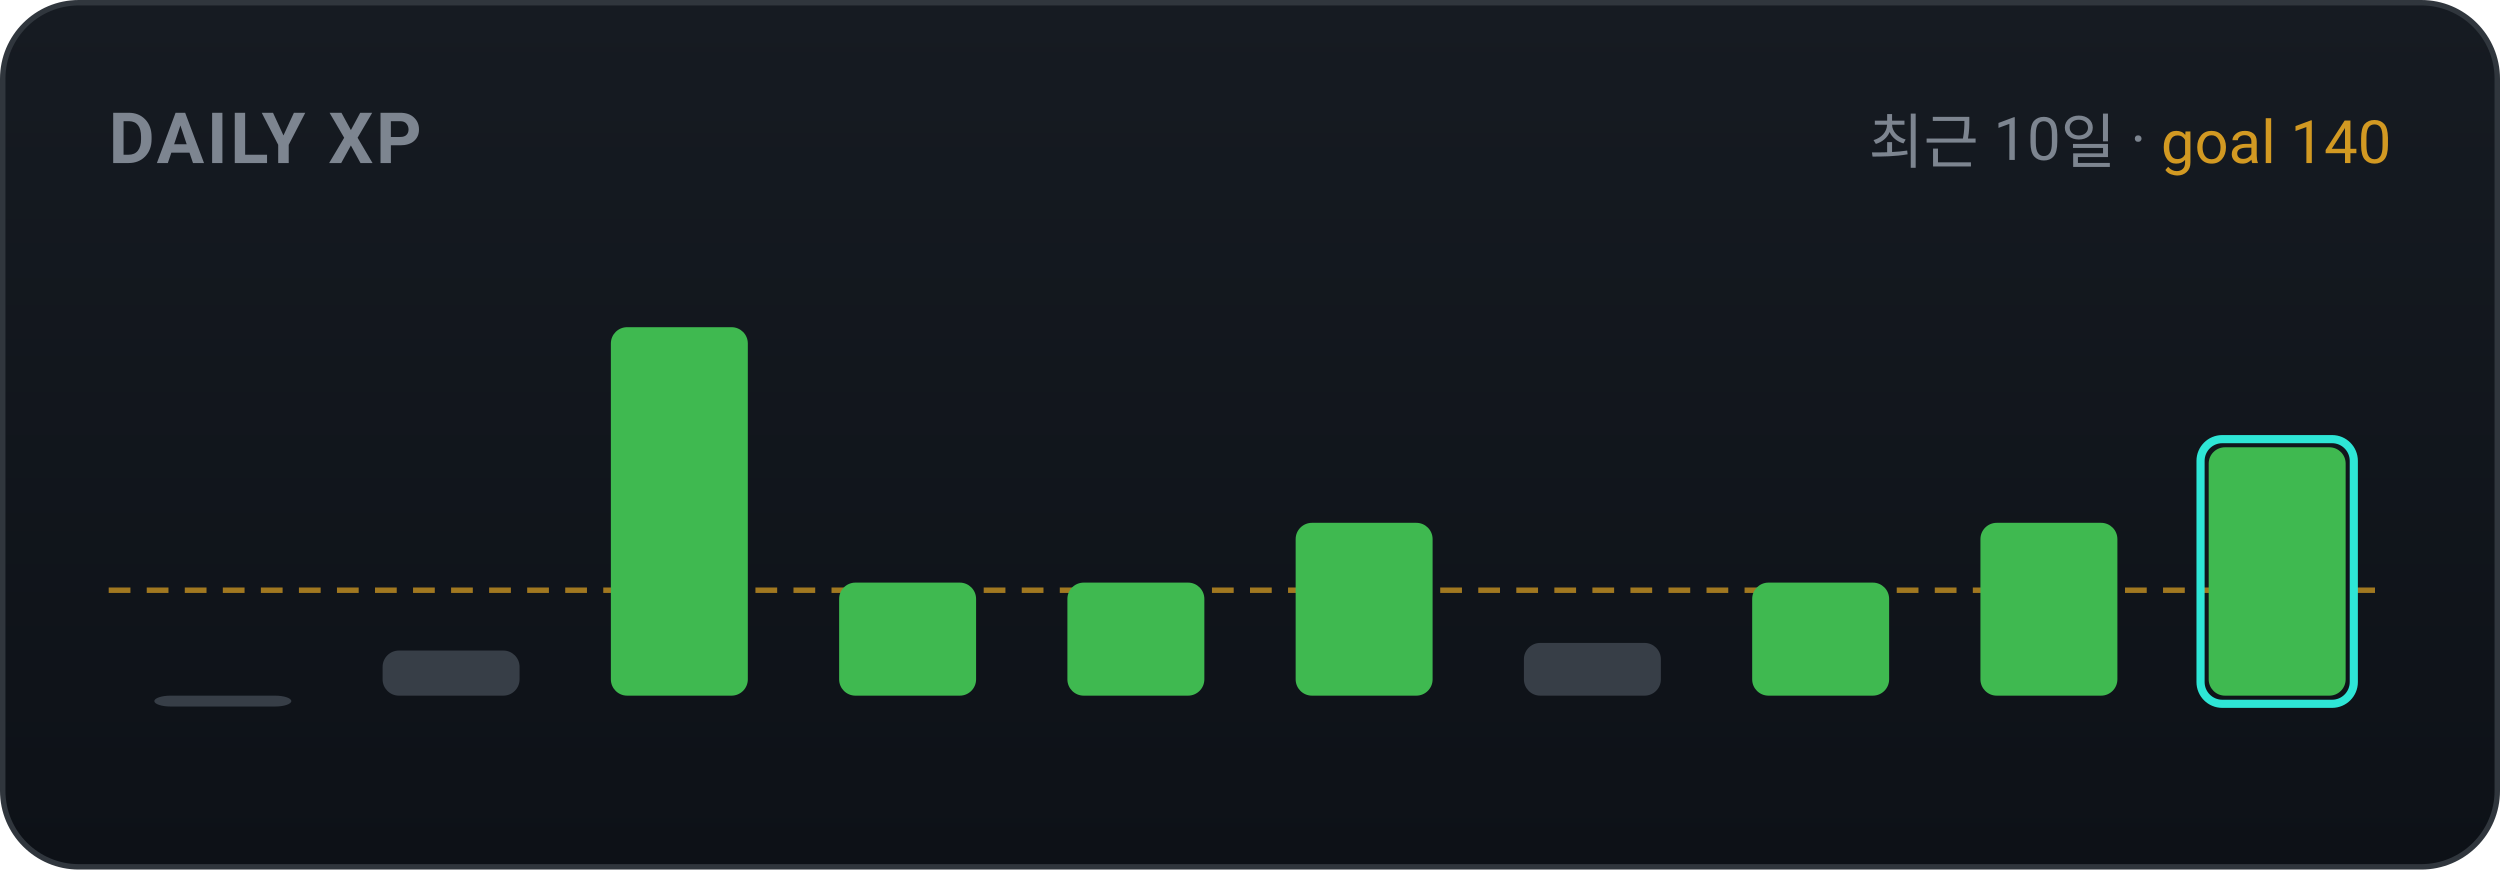
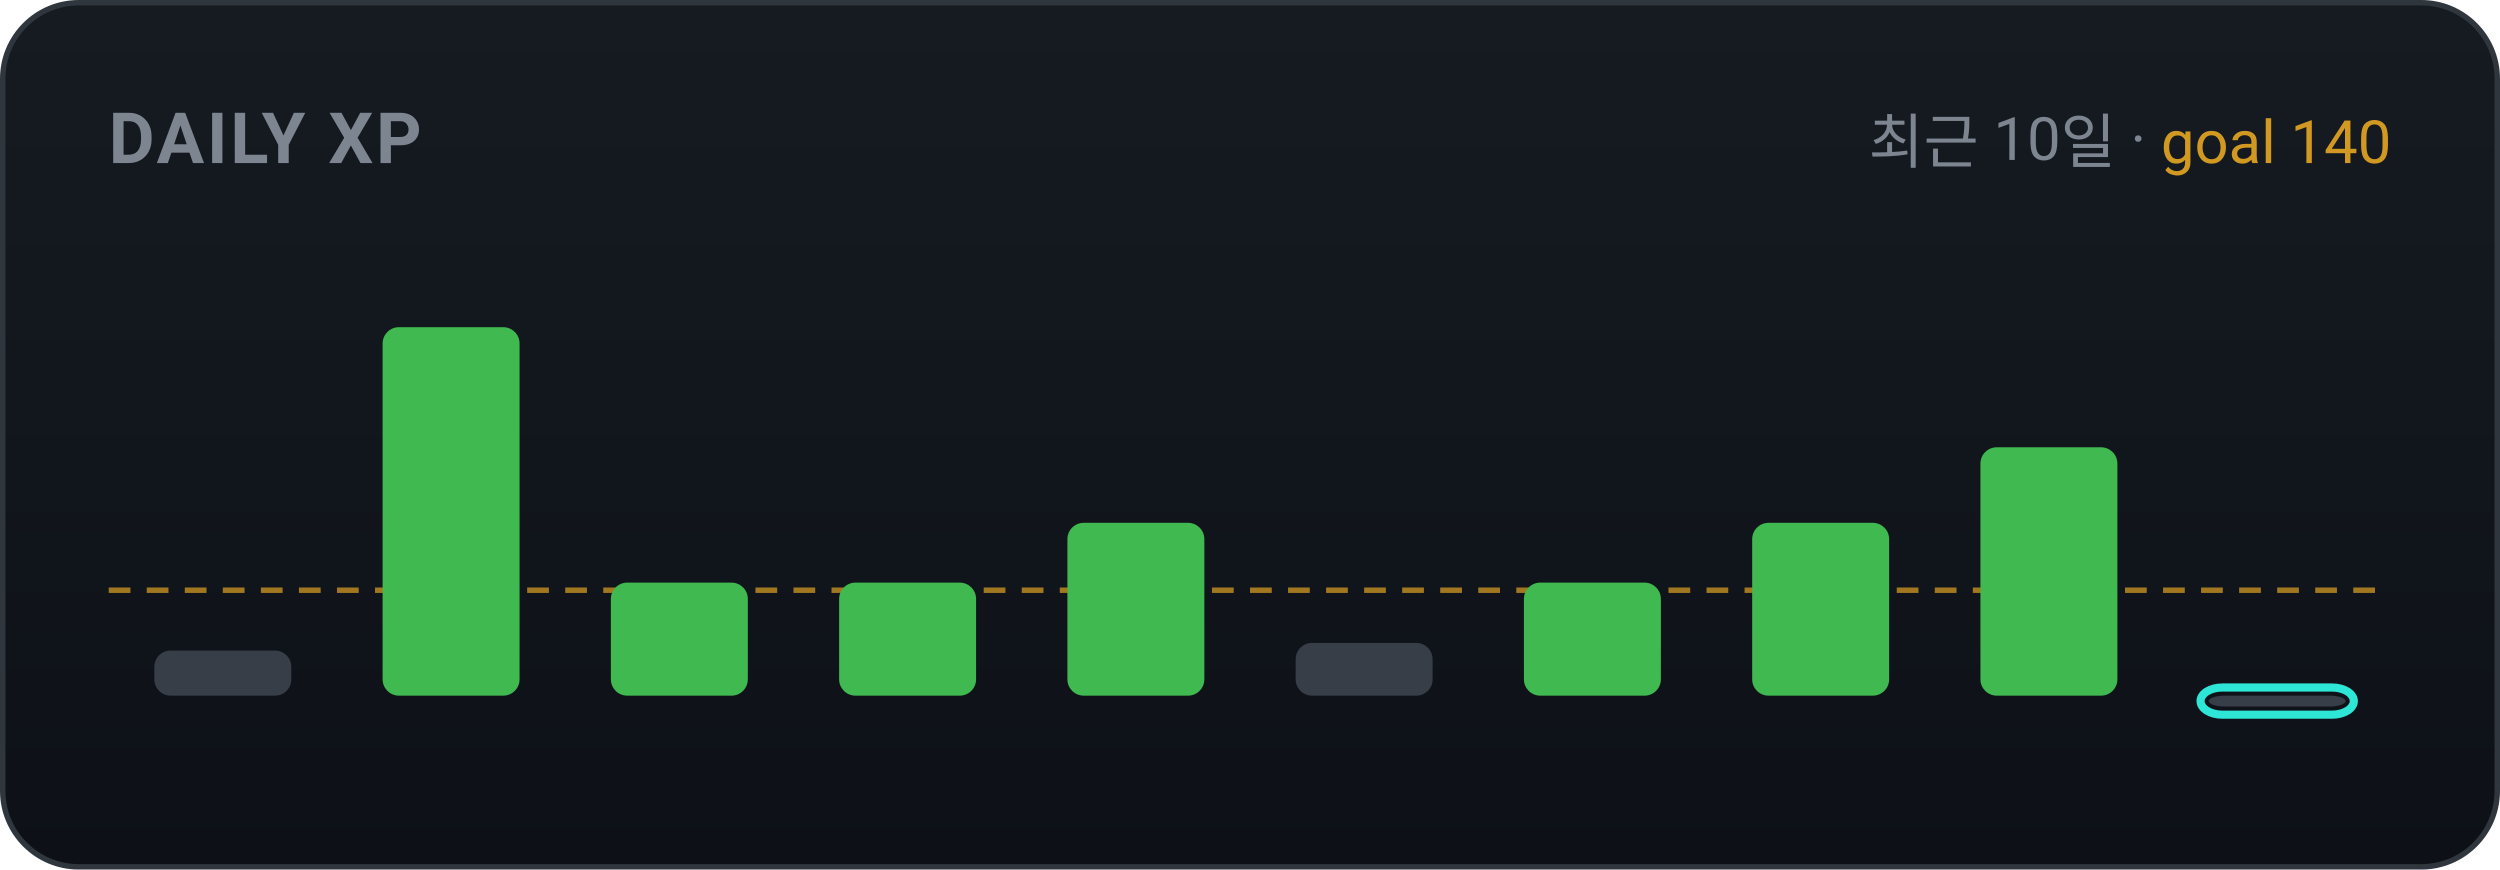
<svg xmlns="http://www.w3.org/2000/svg" width="460" height="160" viewBox="0 0 460 160" role="img" font-family="-apple-system,BlinkMacSystemFont,'Segoe UI',Roboto,'Apple SD Gothic Neo','Malgun Gothic',sans-serif">
  <defs>
    <linearGradient id="bgg" x1="0" y1="0" x2="0" y2="1">
      <stop offset="0" stop-color="#161b22" />
      <stop offset="1" stop-color="#0d1117" />
    </linearGradient>
  </defs>
  <rect x="0.5" y="0.5" width="459" height="159" rx="14" fill="url(#bgg)" stroke="#30363d" />
  <text x="20" y="30" font-family="-apple-system,BlinkMacSystemFont,'Segoe UI',Roboto,'Apple SD Gothic Neo','Malgun Gothic',sans-serif" font-size="13" font-weight="700" fill="#7d8590" letter-spacing="0.5">DAILY XP</text>
  <text x="440" y="30" text-anchor="end" font-size="11" fill="#7d8590">최근 10일 · <tspan fill="#d29922">goal 140</tspan>
  </text>
  <line x1="20" y1="108.6" x2="440" y2="108.6" stroke="#d29922" stroke-width="1" stroke-dasharray="4 3" opacity="0.75" />
-   <rect x="28.4" y="128.0" width="25.2" height="2.0" rx="3" fill="#373e47" />
-   <rect x="70.4" y="119.7" width="25.2" height="8.3" rx="3" fill="#373e47" />
-   <rect x="112.4" y="60.2" width="25.2" height="67.8" rx="3" fill="#3fb950" />
+   <rect x="28.4" y="119.7" width="25.2" height="8.3" rx="3" fill="#373e47" />
+   <rect x="70.4" y="60.2" width="25.2" height="67.8" rx="3" fill="#3fb950" />
+   <rect x="112.4" y="107.2" width="25.2" height="20.8" rx="3" fill="#3fb950" />
  <rect x="154.4" y="107.2" width="25.2" height="20.8" rx="3" fill="#3fb950" />
-   <rect x="196.4" y="107.2" width="25.2" height="20.8" rx="3" fill="#3fb950" />
-   <rect x="238.4" y="96.2" width="25.2" height="31.8" rx="3" fill="#3fb950" />
-   <rect x="280.4" y="118.3" width="25.2" height="9.7" rx="3" fill="#373e47" />
-   <rect x="322.4" y="107.2" width="25.2" height="20.8" rx="3" fill="#3fb950" />
-   <rect x="364.4" y="96.2" width="25.2" height="31.8" rx="3" fill="#3fb950" />
-   <rect x="406.4" y="82.3" width="25.2" height="45.7" rx="3" fill="#3fb950" />
-   <rect x="404.9" y="80.8" width="28.2" height="48.7" rx="4" fill="none" stroke="#2ee6d6" stroke-width="1.5" />
+   <rect x="196.4" y="96.2" width="25.2" height="31.8" rx="3" fill="#3fb950" />
+   <rect x="238.4" y="118.3" width="25.2" height="9.7" rx="3" fill="#373e47" />
+   <rect x="280.4" y="107.2" width="25.2" height="20.8" rx="3" fill="#3fb950" />
+   <rect x="322.4" y="96.2" width="25.2" height="31.8" rx="3" fill="#3fb950" />
+   <rect x="364.4" y="82.3" width="25.2" height="45.7" rx="3" fill="#3fb950" />
+   <rect x="406.4" y="128.0" width="25.2" height="2.0" rx="3" fill="#373e47" />
+   <rect x="404.9" y="126.5" width="28.2" height="5.0" rx="4" fill="none" stroke="#2ee6d6" stroke-width="1.5" />
</svg>
